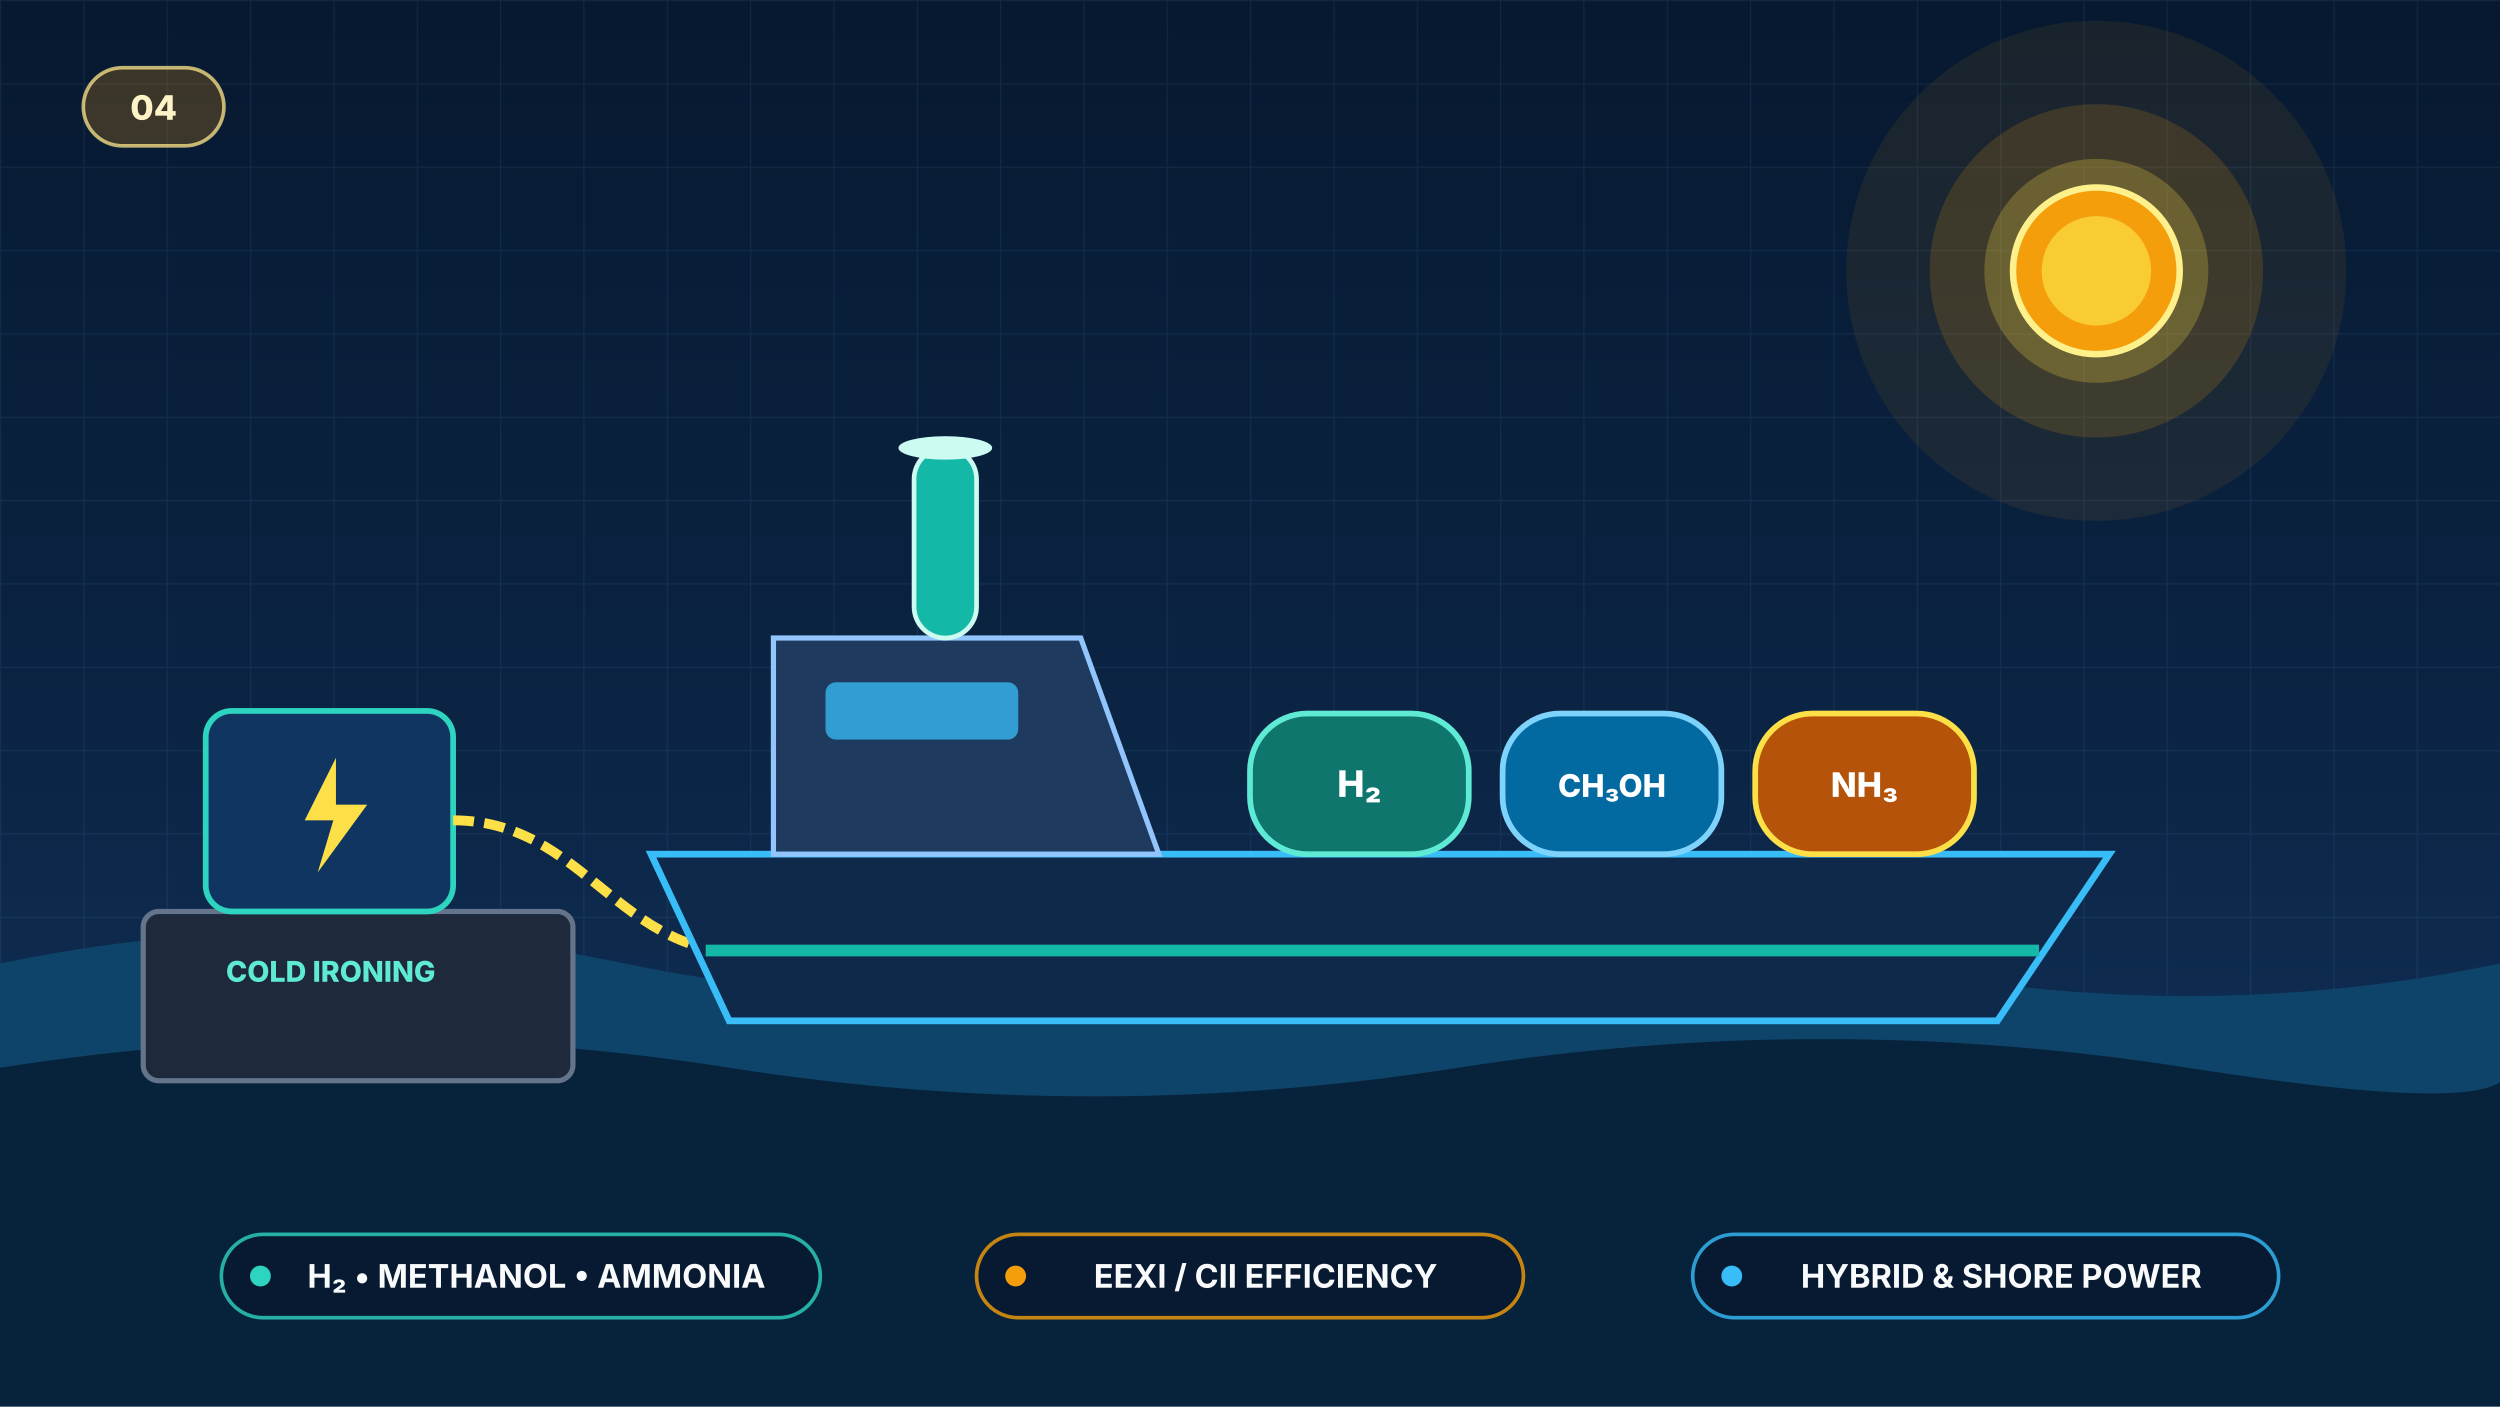
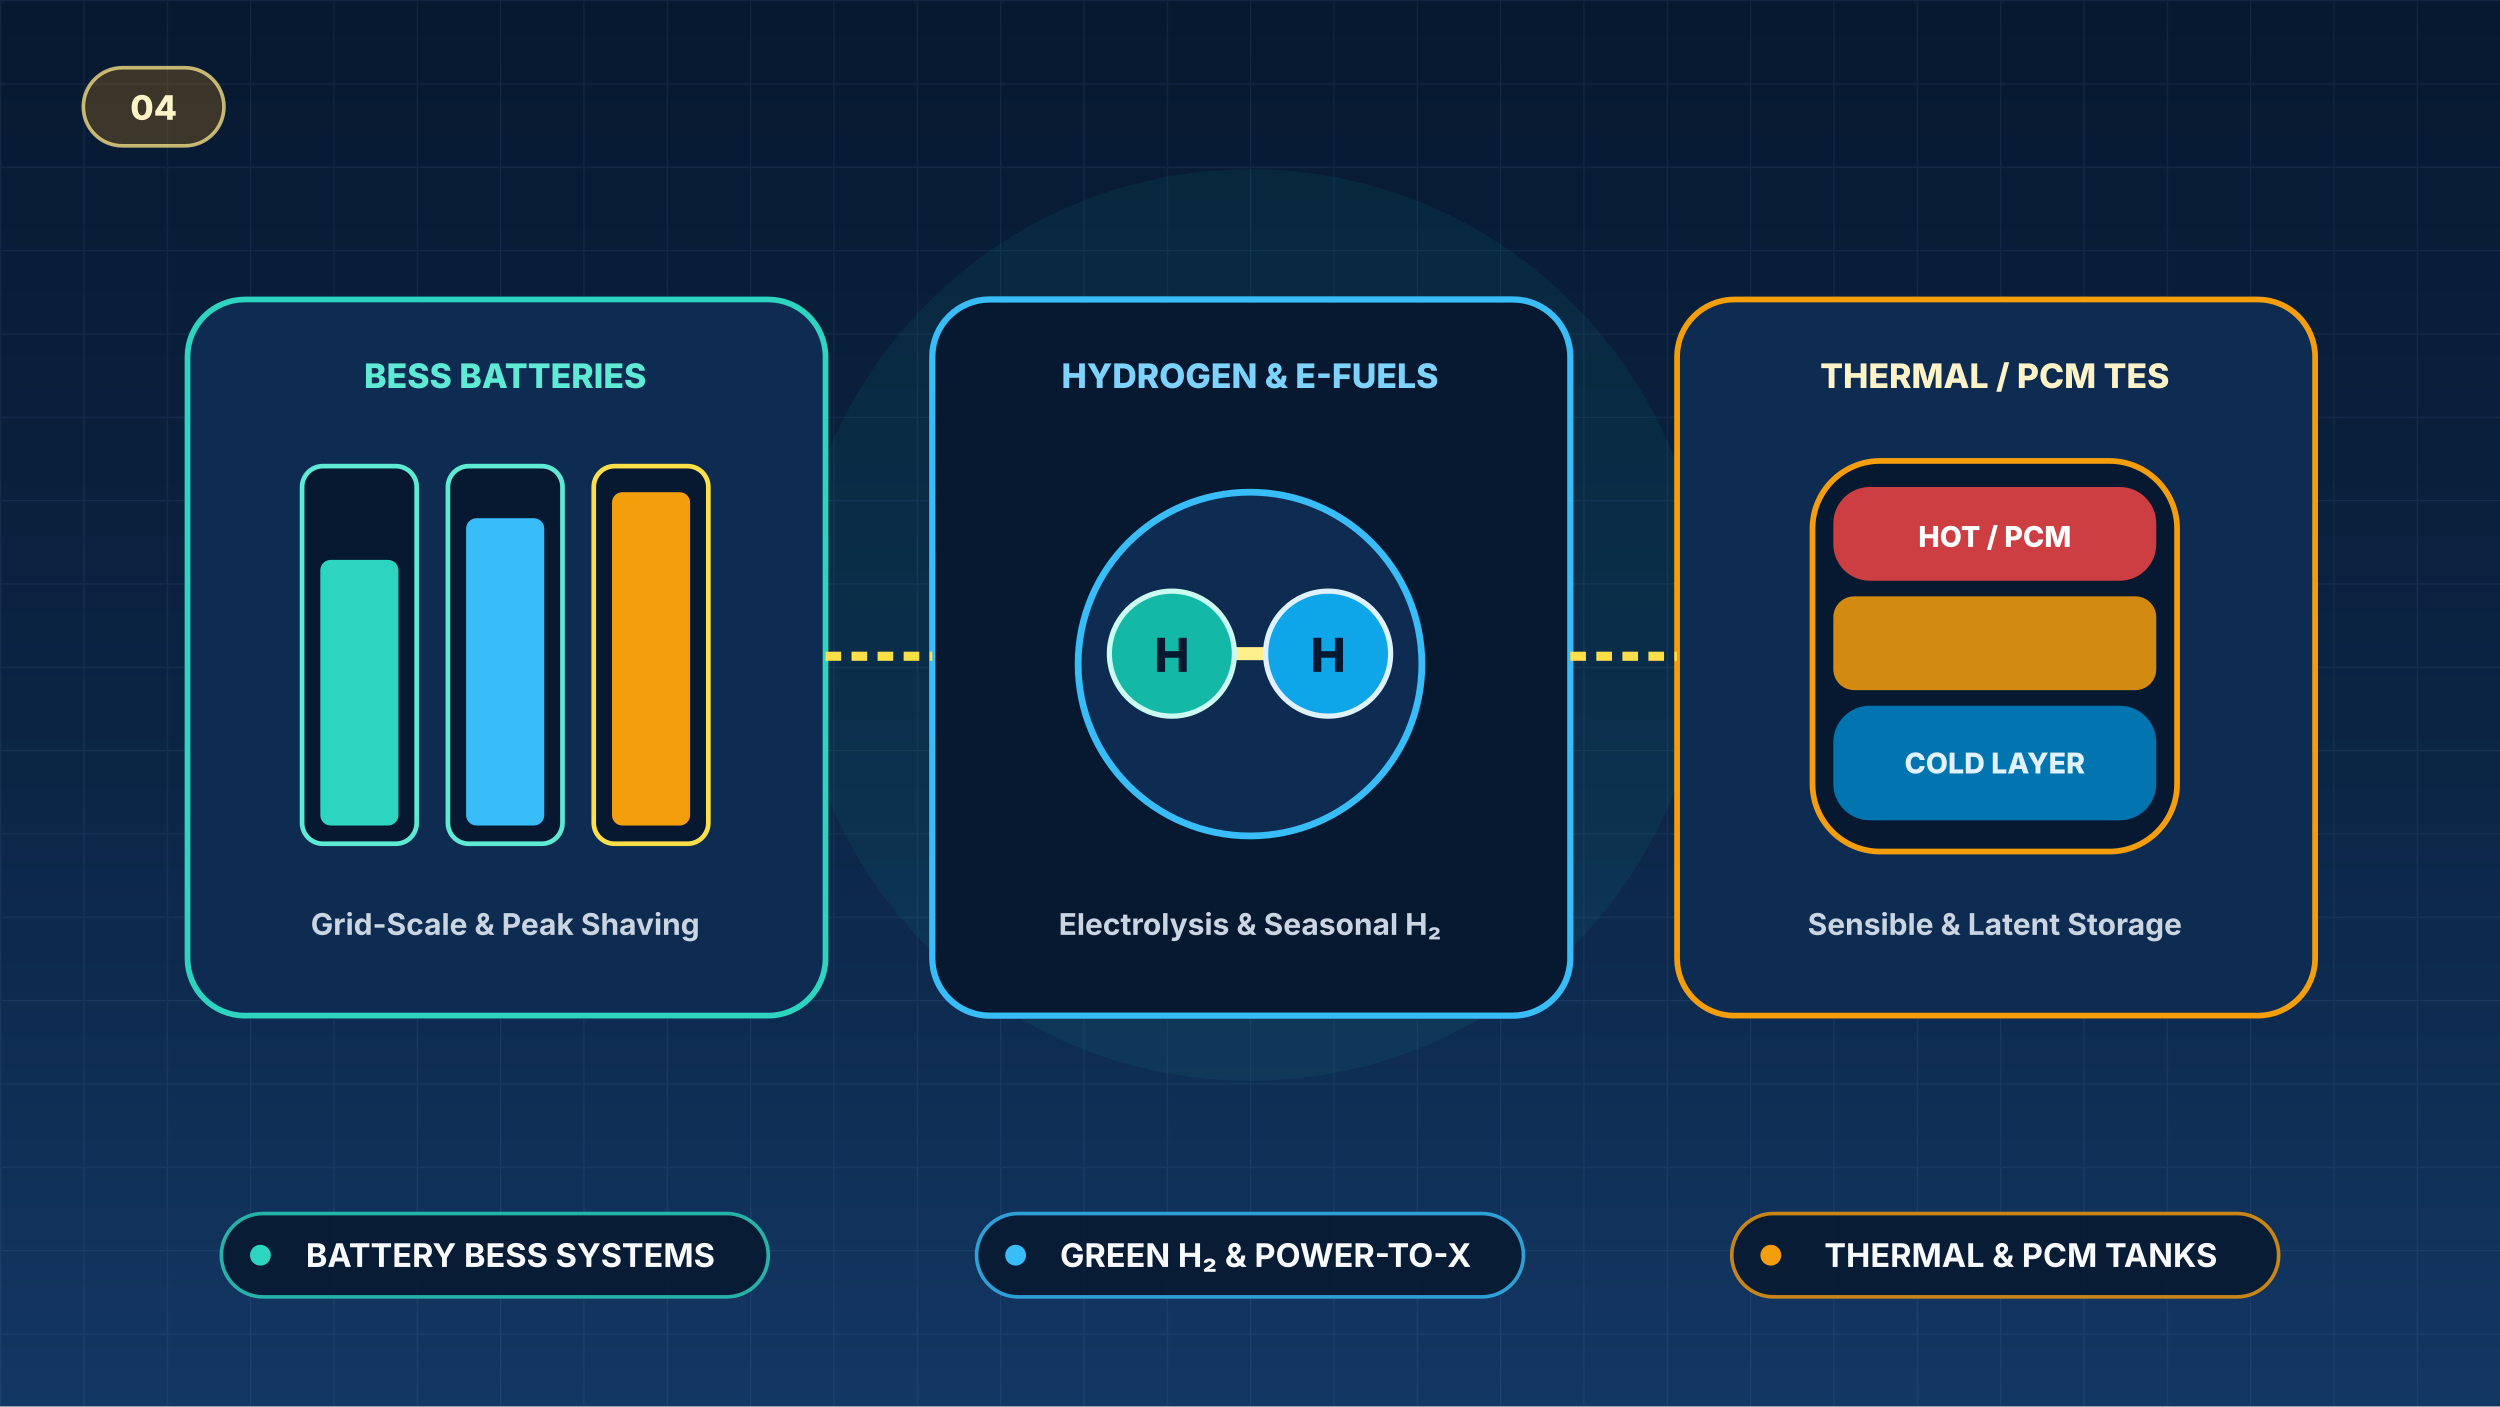
- <svg xmlns="http://www.w3.org/2000/svg" viewBox="0 0 960 540" width="960" height="540" role="img" aria-label="Topic 04: Green Marine Engineering &amp; Maritime">
+ <svg xmlns="http://www.w3.org/2000/svg" viewBox="0 0 960 540" width="960" height="540" role="img" aria-label="Topic 04: Energy Storage">
  <defs>
    <linearGradient id="bgSky" x1="0" y1="0" x2="0" y2="1">
      <stop offset="0%" stop-color="#071930" />
      <stop offset="55%" stop-color="#0B2545" />
      <stop offset="100%" stop-color="#133763" />
    </linearGradient>
    <pattern id="gridPat" width="32" height="32" patternUnits="userSpaceOnUse">
      <path d="M 32 0 L 0 0 0 32" fill="none" stroke="#93C5FD" stroke-opacity="0.08" stroke-width="1" />
    </pattern>
  </defs>
  <rect width="960" height="540" fill="#0B2545" />
  <rect width="960" height="540" fill="url(#bgSky)" />
  <rect width="960" height="540" fill="url(#gridPat)" />
-   <circle cx="805" cy="104" r="96" fill="#F59E0B" fill-opacity="0.08" />
-   <circle cx="805" cy="104" r="64" fill="#F59E0B" fill-opacity="0.16" />
-   <circle cx="805" cy="104" r="43" fill="#FDE047" fill-opacity="0.24" />
-   <circle cx="805" cy="104" r="32" fill="#F59E0B" stroke="#FEF08A" stroke-width="2.5" />
-   <circle cx="805" cy="104" r="21" fill="#FDE047" fill-opacity="0.7" />
-   <path d="M0 370 Q120 345 240 370 T480 370 T720 370 T960 370 L960 540 L0 540 Z" fill="#0E4469" />
-   <path d="M0 410 Q140 388 280 410 T560 410 T840 410 T960 405 L960 540 L0 540 Z" fill="#07233B" />
-   <g transform="translate(55,255)">
-     <rect x="0" y="95" width="165" height="65" rx="6" fill="#1E293B" stroke="#64748B" stroke-width="2" />
-     <rect x="24" y="18" width="95" height="77" rx="10" fill="#0F3560" stroke="#2DD4BF" stroke-width="2.2" />
-     <path d="M74 36 L62 60 L73 60 L67 80 L86 54 L74 54 Z" fill="#FDE047" />
-     <text x="72" y="122" text-anchor="middle" font-family="Inter,system-ui,sans-serif" font-size="11" font-weight="800" fill="#5EEAD4">COLD IRONING</text>
-     <path d="M119 60 C175 60 185 125 252 108" fill="none" stroke="#FDE047" stroke-width="3.8" stroke-dasharray="8 4" />
+   <circle cx="480" cy="240" r="175" fill="#14B8A6" fill-opacity="0.08" />
+   <g transform="translate(72,115)">
+     <rect x="0" y="0" width="245" height="275" rx="22" fill="#0E2C52" stroke="#2DD4BF" stroke-width="2.2" />
+     <text x="122" y="34" text-anchor="middle" font-family="Inter,system-ui,sans-serif" font-size="13" font-weight="800" fill="#5EEAD4">BESS BATTERIES</text>
+     <rect x="44" y="64" width="44" height="145" rx="8" fill="#071930" stroke="#5EEAD4" stroke-width="1.8" />
+     <rect x="51" y="100" width="30" height="102" rx="4" fill="#2DD4BF" />
+     <rect x="100" y="64" width="44" height="145" rx="8" fill="#071930" stroke="#5EEAD4" stroke-width="1.8" />
+     <rect x="107" y="84" width="30" height="118" rx="4" fill="#38BDF8" />
+     <rect x="156" y="64" width="44" height="145" rx="8" fill="#071930" stroke="#FDE047" stroke-width="1.8" />
+     <rect x="163" y="74" width="30" height="128" rx="4" fill="#F59E0B" />
+     <text x="122" y="244" text-anchor="middle" font-family="Inter,system-ui,sans-serif" font-size="11.5" font-weight="700" fill="#CBD5E1">Grid-Scale &amp; Peak Shaving</text>
  </g>
-   <g transform="translate(235,160)">
-     <path d="M15 168 L575 168 L532 232 L45 232 Z" fill="#0F294A" stroke="#38BDF8" stroke-width="2.6" />
-     <path d="M36 205 L548 205" stroke="#14B8A6" stroke-width="4.5" />
-     <path d="M62 168 L62 85 L180 85 L210 168 Z" fill="#1E3A5F" stroke="#93C5FD" stroke-width="2" />
-     <rect x="82" y="102" width="74" height="22" rx="4" fill="#38BDF8" fill-opacity="0.75" />
-     <rect x="245" y="114" width="84" height="54" rx="22" fill="#0F766E" stroke="#5EEAD4" stroke-width="2.2" />
-     <text x="287" y="146" text-anchor="middle" font-family="Inter,system-ui,sans-serif" font-size="14" font-weight="800" fill="#FFFFFF">H₂</text>
-     <rect x="342" y="114" width="84" height="54" rx="22" fill="#0369A1" stroke="#7DD3FC" stroke-width="2.2" />
-     <text x="384" y="146" text-anchor="middle" font-family="Inter,system-ui,sans-serif" font-size="12" font-weight="800" fill="#FFFFFF">CH₃OH</text>
-     <rect x="439" y="114" width="84" height="54" rx="22" fill="#B45309" stroke="#FDE047" stroke-width="2.2" />
-     <text x="481" y="146" text-anchor="middle" font-family="Inter,system-ui,sans-serif" font-size="13" font-weight="800" fill="#FFFFFF">NH₃</text>
-     <rect x="116" y="12" width="24" height="73" rx="12" fill="#14B8A6" stroke="#CCFBF1" stroke-width="1.8" />
-     <ellipse cx="128" cy="12" rx="18" ry="4.5" fill="#CCFBF1" />
+   <g transform="translate(358,115)">
+     <rect x="0" y="0" width="245" height="275" rx="22" fill="#071930" stroke="#38BDF8" stroke-width="2.4" />
+     <text x="122" y="34" text-anchor="middle" font-family="Inter,system-ui,sans-serif" font-size="13" font-weight="800" fill="#7DD3FC">HYDROGEN &amp; E-FUELS</text>
+     <circle cx="122" cy="140" r="66" fill="#0E2C52" stroke="#38BDF8" stroke-width="2.6" />
+     <line x1="94" y1="136" x2="150" y2="136" stroke="#FEF08A" stroke-width="5" />
+     <circle cx="92" cy="136" r="24" fill="#14B8A6" stroke="#CCFBF1" stroke-width="2" />
+     <circle cx="152" cy="136" r="24" fill="#0EA5E9" stroke="#E0F2FE" stroke-width="2" />
+     <text x="92" y="143" text-anchor="middle" font-family="Inter,system-ui,sans-serif" font-size="18" font-weight="800" fill="#071930">H</text>
+     <text x="152" y="143" text-anchor="middle" font-family="Inter,system-ui,sans-serif" font-size="18" font-weight="800" fill="#071930">H</text>
+     <text x="122" y="244" text-anchor="middle" font-family="Inter,system-ui,sans-serif" font-size="11.5" font-weight="700" fill="#CBD5E1">Electrolysis &amp; Seasonal H₂</text>
  </g>
-   <g transform="translate(85,474)">
-     <rect x="0" y="0" width="230" height="32" rx="16" fill="#071930" fill-opacity="0.88" stroke="#2DD4BF" stroke-opacity="0.8" stroke-width="1.4" />
+   <g transform="translate(644,115)">
+     <rect x="0" y="0" width="245" height="275" rx="22" fill="#0E2C52" stroke="#F59E0B" stroke-width="2.2" />
+     <text x="122" y="34" text-anchor="middle" font-family="Inter,system-ui,sans-serif" font-size="13" font-weight="800" fill="#FEF3C7">THERMAL / PCM TES</text>
+     <rect x="52" y="62" width="140" height="150" rx="26" fill="#071930" stroke="#F59E0B" stroke-width="2.2" />
+     <rect x="60" y="72" width="124" height="36" rx="14" fill="#EF4444" fill-opacity="0.85" />
+     <rect x="60" y="114" width="124" height="36" rx="8" fill="#F59E0B" fill-opacity="0.85" />
+     <rect x="60" y="156" width="124" height="44" rx="14" fill="#0284C7" fill-opacity="0.85" />
+     <text x="122" y="95" text-anchor="middle" font-family="Inter,system-ui,sans-serif" font-size="11" font-weight="800" fill="#FFFFFF">HOT / PCM</text>
+     <text x="122" y="182" text-anchor="middle" font-family="Inter,system-ui,sans-serif" font-size="11" font-weight="800" fill="#E0F2FE">COLD LAYER</text>
+     <text x="122" y="244" text-anchor="middle" font-family="Inter,system-ui,sans-serif" font-size="11.5" font-weight="700" fill="#CBD5E1">Sensible &amp; Latent Storage</text>
+   </g>
+   <path d="M317 252 L358 252 M603 252 L644 252" stroke="#FDE047" stroke-width="3.5" stroke-dasharray="6 4" />
+   <g transform="translate(85,466)">
+     <rect x="0" y="0" width="210" height="32" rx="16" fill="#071930" fill-opacity="0.88" stroke="#2DD4BF" stroke-opacity="0.8" stroke-width="1.4" />
    <circle cx="15" cy="16" r="4" fill="#2DD4BF" />
-     <text x="121.0" y="20.5" text-anchor="middle" font-family="Inter,system-ui,sans-serif" font-size="12.5" font-weight="700" fill="#F8FAFC">H₂ • METHANOL • AMMONIA</text>
+     <text x="111.0" y="20.5" text-anchor="middle" font-family="Inter,system-ui,sans-serif" font-size="12.5" font-weight="700" fill="#F8FAFC">BATTERY BESS SYSTEMS</text>
  </g>
-   <g transform="translate(375,474)">
+   <g transform="translate(375,466)">
+     <rect x="0" y="0" width="210" height="32" rx="16" fill="#071930" fill-opacity="0.88" stroke="#38BDF8" stroke-opacity="0.8" stroke-width="1.4" />
+     <circle cx="15" cy="16" r="4" fill="#38BDF8" />
+     <text x="111.0" y="20.5" text-anchor="middle" font-family="Inter,system-ui,sans-serif" font-size="12.5" font-weight="700" fill="#F8FAFC">GREEN H₂ &amp; POWER-TO-X</text>
+   </g>
+   <g transform="translate(665,466)">
    <rect x="0" y="0" width="210" height="32" rx="16" fill="#071930" fill-opacity="0.88" stroke="#F59E0B" stroke-opacity="0.8" stroke-width="1.4" />
    <circle cx="15" cy="16" r="4" fill="#F59E0B" />
-     <text x="111.0" y="20.5" text-anchor="middle" font-family="Inter,system-ui,sans-serif" font-size="12.5" font-weight="700" fill="#F8FAFC">EEXI / CII EFFICIENCY</text>
-   </g>
-   <g transform="translate(650,474)">
-     <rect x="0" y="0" width="225" height="32" rx="16" fill="#071930" fill-opacity="0.88" stroke="#38BDF8" stroke-opacity="0.8" stroke-width="1.4" />
-     <circle cx="15" cy="16" r="4" fill="#38BDF8" />
-     <text x="118.5" y="20.5" text-anchor="middle" font-family="Inter,system-ui,sans-serif" font-size="12.5" font-weight="700" fill="#F8FAFC">HYBRID &amp; SHORE POWER</text>
+     <text x="111.0" y="20.5" text-anchor="middle" font-family="Inter,system-ui,sans-serif" font-size="12.5" font-weight="700" fill="#F8FAFC">THERMAL &amp; PCM TANKS</text>
  </g>
  <g transform="translate(32,26)">
    <rect x="0" y="0" width="54" height="30" rx="15" fill="#F59E0B" fill-opacity="0.22" stroke="#FDE68A" stroke-opacity="0.75" stroke-width="1.4" />
    <text x="27" y="20" text-anchor="middle" font-family="Inter,system-ui,sans-serif" font-size="13" font-weight="800" fill="#FEF3C7">04</text>
  </g>
</svg>
